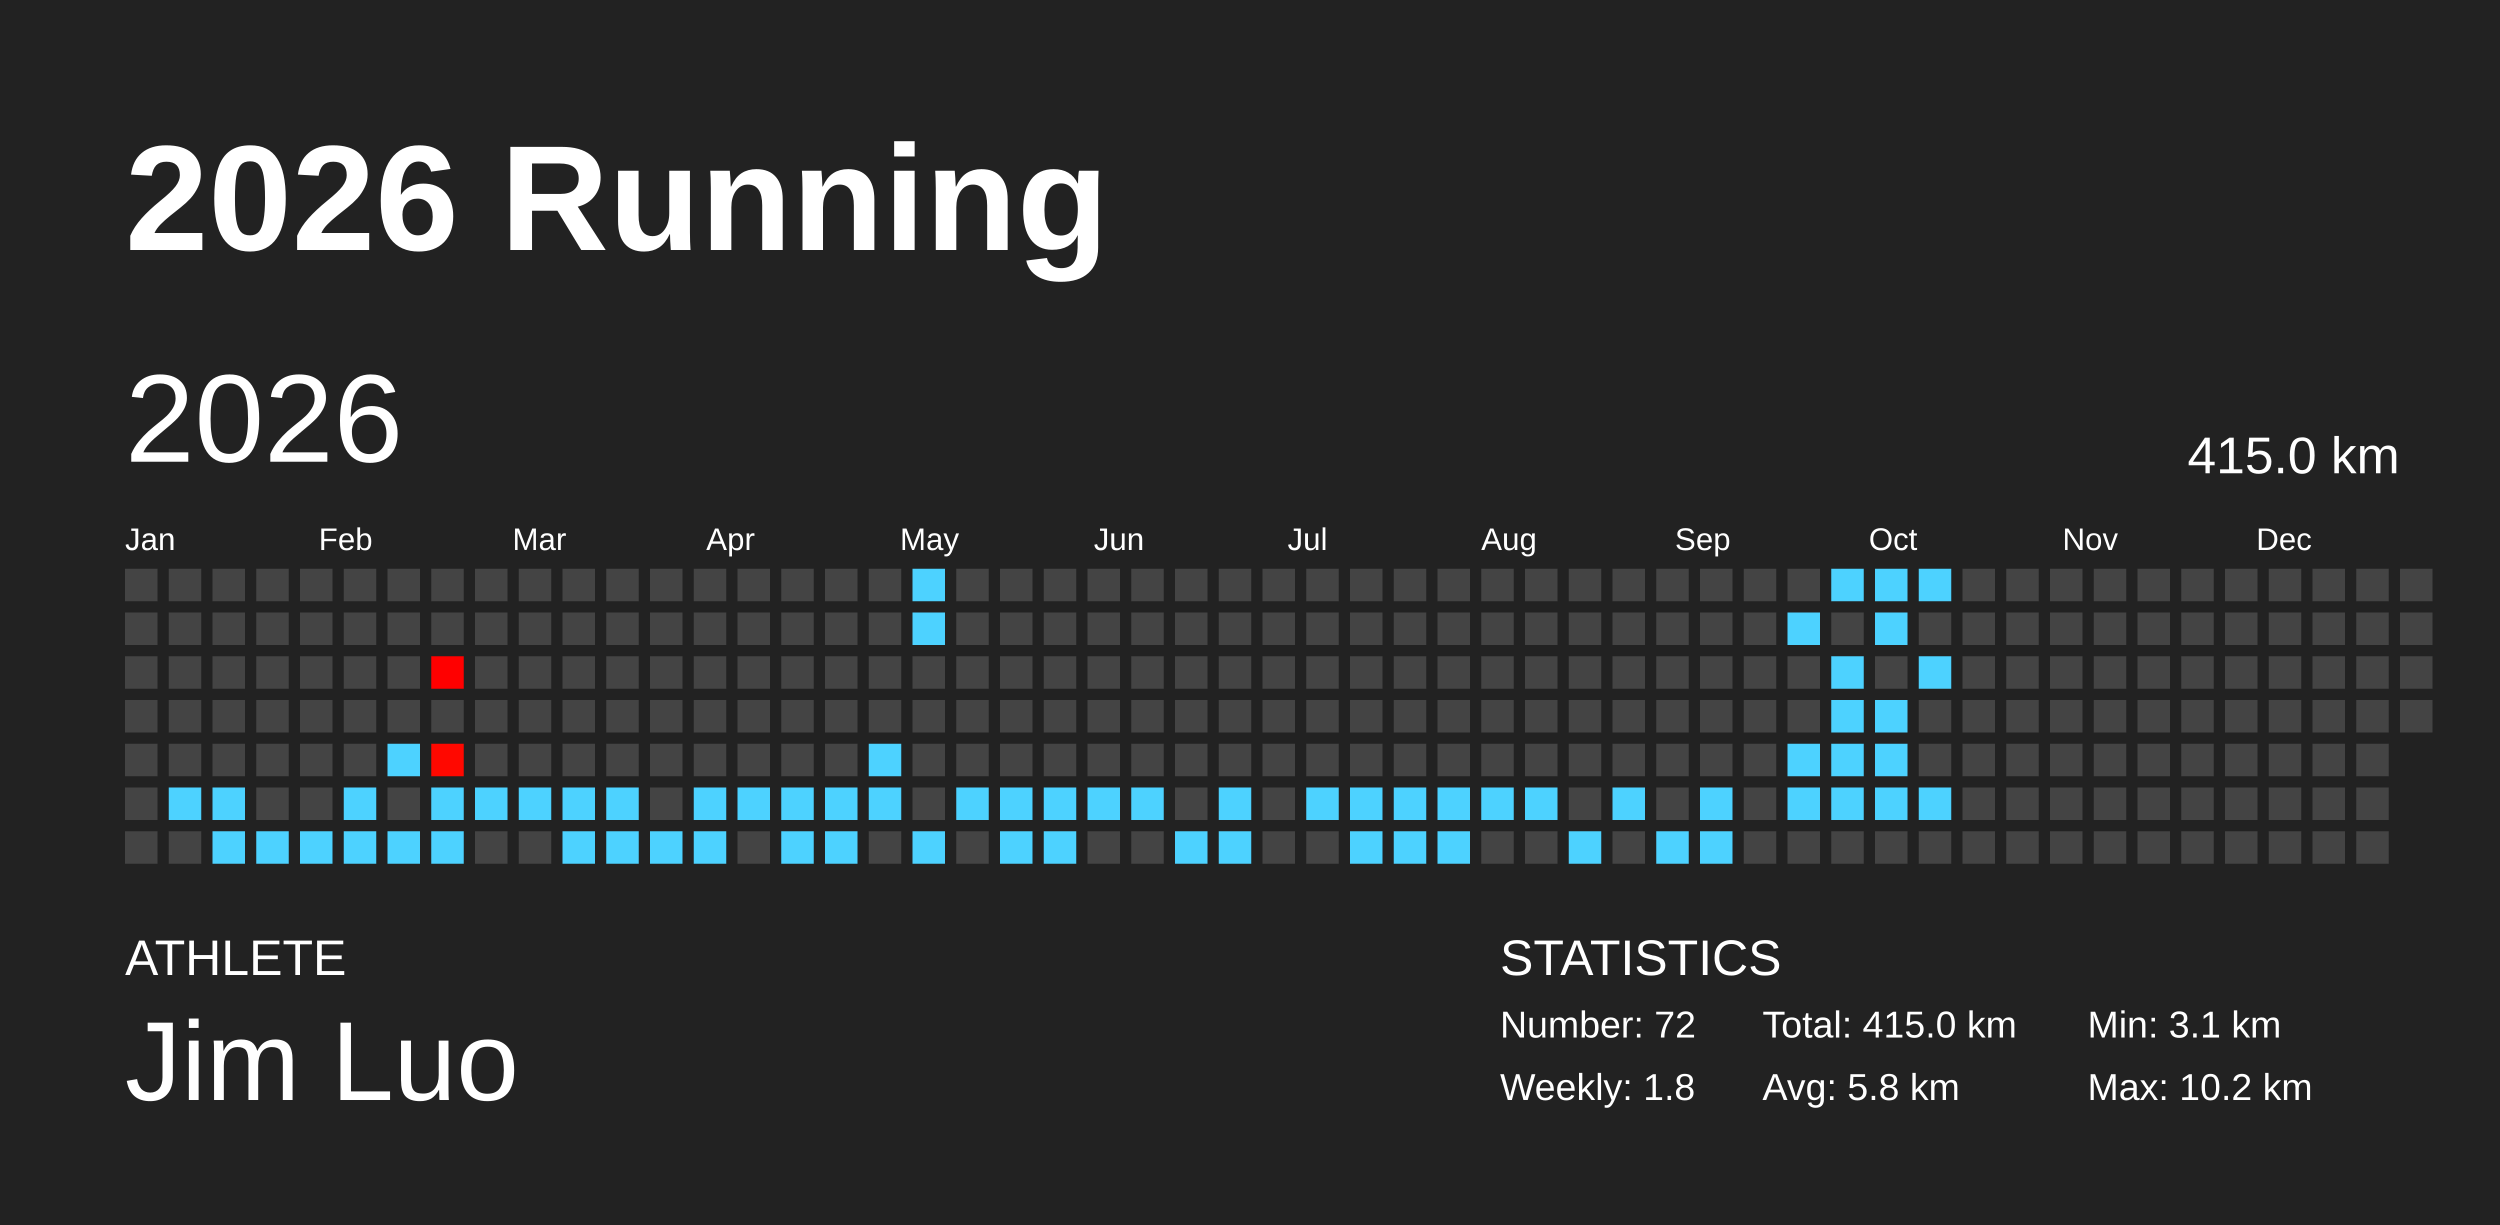
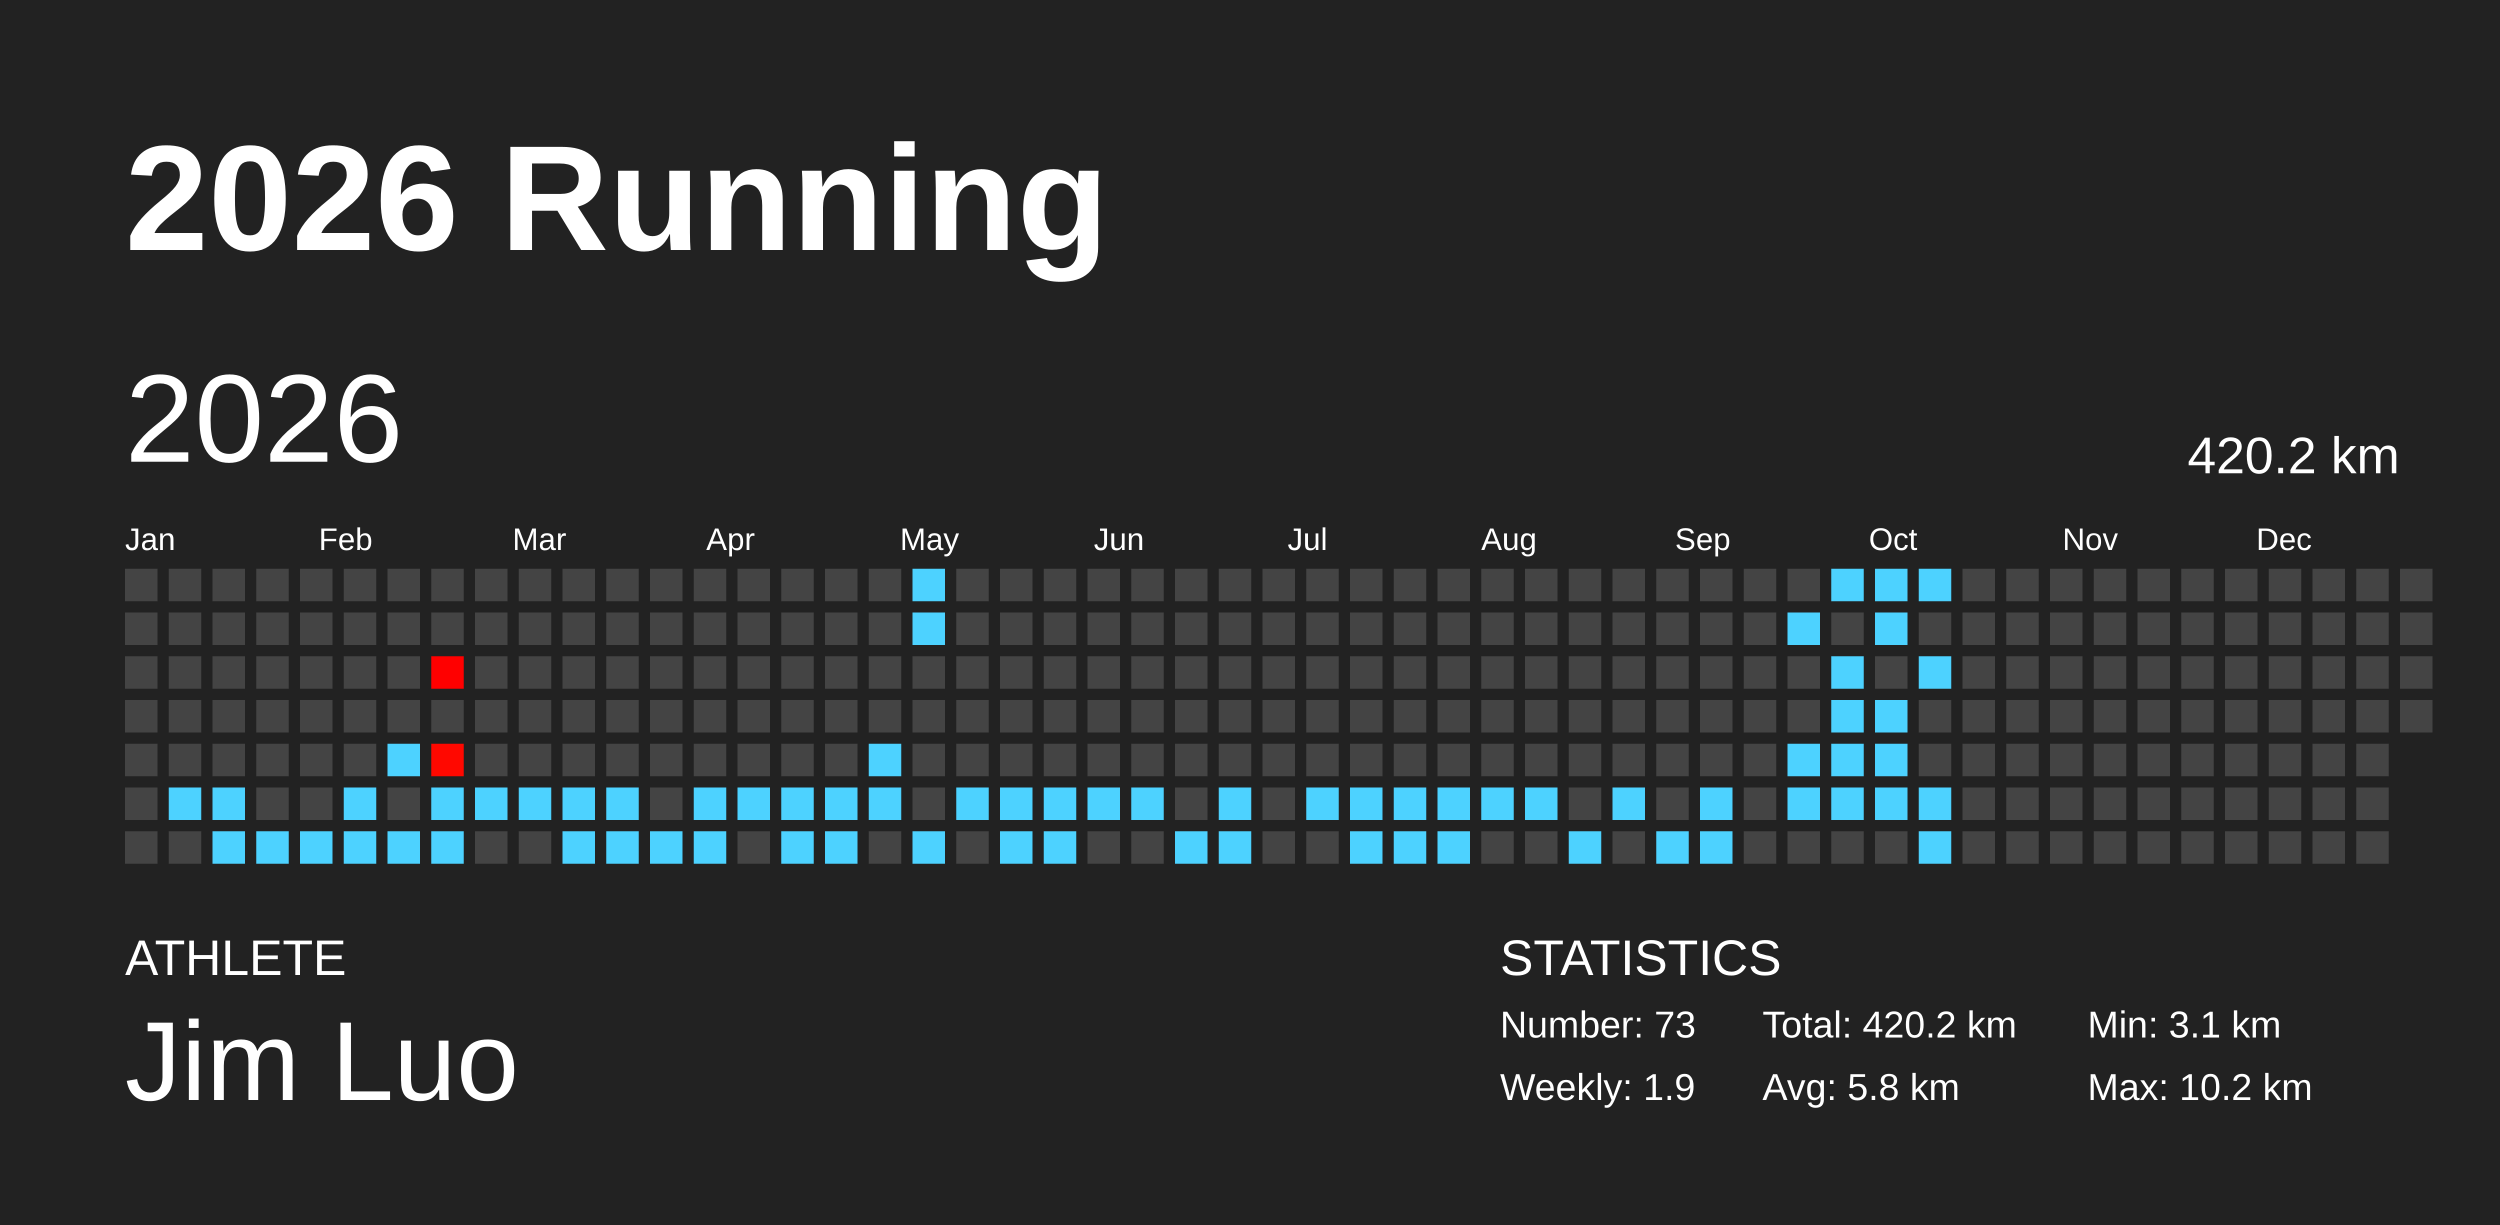
<svg xmlns="http://www.w3.org/2000/svg" baseProfile="full" height="98mm" version="1.1" viewBox="0,0,200,98" width="200mm">
  <defs />
  <rect fill="#222222" height="98" width="200" x="0" y="0" />
  <text fill="#FFFFFF" style="font-size:12px; font-family:Arial; font-weight:bold;" x="10" y="20">2026 Running</text>
  <text fill="#FFFFFF" style="font-size:4px; font-family:Arial" x="10" y="78">ATHLETE</text>
  <text fill="#FFFFFF" style="font-size:9px; font-family:Arial" x="10" y="88">Jim Luo</text>
  <text fill="#FFFFFF" style="font-size:4px; font-family:Arial" x="120" y="78">STATISTICS</text>
-   <text fill="#FFFFFF" style="font-size:3px; font-family:Arial" x="120" y="83">Number: 72</text>
-   <text fill="#FFFFFF" style="font-size:3px; font-family:Arial" x="120" y="88">Weekly: 1.8</text>
-   <text fill="#FFFFFF" style="font-size:3px; font-family:Arial" x="141" y="83">Total: 415.0 km</text>
+   <text fill="#FFFFFF" style="font-size:3px; font-family:Arial" x="120" y="83">Number: 73</text>
+   <text fill="#FFFFFF" style="font-size:3px; font-family:Arial" x="120" y="88">Weekly: 1.9</text>
+   <text fill="#FFFFFF" style="font-size:3px; font-family:Arial" x="141" y="83">Total: 420.2 km</text>
  <text fill="#FFFFFF" style="font-size:3px; font-family:Arial" x="141" y="88">Avg: 5.8 km</text>
  <text fill="#FFFFFF" style="font-size:3px; font-family:Arial" x="167" y="83">Min: 3.1 km</text>
  <text fill="#FFFFFF" style="font-size:3px; font-family:Arial" x="167" y="88">Max: 10.2 km</text>
  <text dominant-baseline="hanging" fill="#FFFFFF" style="font-size:10.0px; font-family:Arial;" x="10" y="30">2026</text>
-   <text dominant-baseline="hanging" fill="#FFFFFF" style="font-size:4.125px; font-family:Arial;" x="175" y="35">415.0 km</text>
+   <text dominant-baseline="hanging" fill="#FFFFFF" style="font-size:4.125px; font-family:Arial;" x="175" y="35">420.2 km</text>
  <text fill="#FFFFFF" style="font-size:2.5px; font-family:Arial" x="10.0" y="44">Jan</text>
  <text fill="#FFFFFF" style="font-size:2.5px; font-family:Arial" x="25.5" y="44">Feb</text>
  <text fill="#FFFFFF" style="font-size:2.5px; font-family:Arial" x="41.0" y="44">Mar</text>
  <text fill="#FFFFFF" style="font-size:2.5px; font-family:Arial" x="56.5" y="44">Apr</text>
  <text fill="#FFFFFF" style="font-size:2.5px; font-family:Arial" x="72.0" y="44">May</text>
  <text fill="#FFFFFF" style="font-size:2.5px; font-family:Arial" x="87.5" y="44">Jun</text>
  <text fill="#FFFFFF" style="font-size:2.5px; font-family:Arial" x="103.0" y="44">Jul</text>
  <text fill="#FFFFFF" style="font-size:2.5px; font-family:Arial" x="118.5" y="44">Aug</text>
  <text fill="#FFFFFF" style="font-size:2.5px; font-family:Arial" x="134.0" y="44">Sep</text>
  <text fill="#FFFFFF" style="font-size:2.5px; font-family:Arial" x="149.5" y="44">Oct</text>
  <text fill="#FFFFFF" style="font-size:2.5px; font-family:Arial" x="165.0" y="44">Nov</text>
  <text fill="#FFFFFF" style="font-size:2.5px; font-family:Arial" x="180.5" y="44">Dec</text>
  <rect fill="#444444" height="2.6" width="2.6" x="10.0" y="45.5" />
  <rect fill="#444444" height="2.6" width="2.6" x="10.0" y="49.0" />
  <rect fill="#444444" height="2.6" width="2.6" x="10.0" y="52.5" />
  <rect fill="#444444" height="2.6" width="2.6" x="10.0" y="56.0" />
  <rect fill="#444444" height="2.6" width="2.6" x="10.0" y="59.5" />
  <rect fill="#444444" height="2.6" width="2.6" x="10.0" y="63.0" />
  <rect fill="#444444" height="2.6" width="2.6" x="10.0" y="66.5" />
  <rect fill="#444444" height="2.6" width="2.6" x="13.5" y="45.5" />
  <rect fill="#444444" height="2.6" width="2.6" x="13.5" y="49.0" />
  <rect fill="#444444" height="2.6" width="2.6" x="13.5" y="52.5" />
  <rect fill="#444444" height="2.6" width="2.6" x="13.5" y="56.0" />
  <rect fill="#444444" height="2.6" width="2.6" x="13.5" y="59.5" />
  <rect fill="#4dd2ff" height="2.6" width="2.6" x="13.5" y="63.0" />
  <rect fill="#444444" height="2.6" width="2.6" x="13.5" y="66.5" />
  <rect fill="#444444" height="2.6" width="2.6" x="17.0" y="45.5" />
  <rect fill="#444444" height="2.6" width="2.6" x="17.0" y="49.0" />
  <rect fill="#444444" height="2.6" width="2.6" x="17.0" y="52.5" />
  <rect fill="#444444" height="2.6" width="2.6" x="17.0" y="56.0" />
  <rect fill="#444444" height="2.6" width="2.6" x="17.0" y="59.5" />
  <rect fill="#4dd2ff" height="2.6" width="2.6" x="17.0" y="63.0" />
  <rect fill="#4dd2ff" height="2.6" width="2.6" x="17.0" y="66.5" />
  <rect fill="#444444" height="2.6" width="2.6" x="20.5" y="45.5" />
  <rect fill="#444444" height="2.6" width="2.6" x="20.5" y="49.0" />
  <rect fill="#444444" height="2.6" width="2.6" x="20.5" y="52.5" />
  <rect fill="#444444" height="2.6" width="2.6" x="20.5" y="56.0" />
  <rect fill="#444444" height="2.6" width="2.6" x="20.5" y="59.5" />
  <rect fill="#444444" height="2.6" width="2.6" x="20.5" y="63.0" />
  <rect fill="#4dd2ff" height="2.6" width="2.6" x="20.5" y="66.5" />
  <rect fill="#444444" height="2.6" width="2.6" x="24.0" y="45.5" />
  <rect fill="#444444" height="2.6" width="2.6" x="24.0" y="49.0" />
  <rect fill="#444444" height="2.6" width="2.6" x="24.0" y="52.5" />
  <rect fill="#444444" height="2.6" width="2.6" x="24.0" y="56.0" />
  <rect fill="#444444" height="2.6" width="2.6" x="24.0" y="59.5" />
  <rect fill="#444444" height="2.6" width="2.6" x="24.0" y="63.0" />
  <rect fill="#4dd2ff" height="2.6" width="2.6" x="24.0" y="66.5" />
  <rect fill="#444444" height="2.6" width="2.6" x="27.5" y="45.5" />
  <rect fill="#444444" height="2.6" width="2.6" x="27.5" y="49.0" />
  <rect fill="#444444" height="2.6" width="2.6" x="27.5" y="52.5" />
  <rect fill="#444444" height="2.6" width="2.6" x="27.5" y="56.0" />
  <rect fill="#444444" height="2.6" width="2.6" x="27.5" y="59.5" />
  <rect fill="#4dd2ff" height="2.6" width="2.6" x="27.5" y="63.0" />
  <rect fill="#4dd2ff" height="2.6" width="2.6" x="27.5" y="66.5" />
  <rect fill="#444444" height="2.6" width="2.6" x="31.0" y="45.5" />
  <rect fill="#444444" height="2.6" width="2.6" x="31.0" y="49.0" />
  <rect fill="#444444" height="2.6" width="2.6" x="31.0" y="52.5" />
  <rect fill="#444444" height="2.6" width="2.6" x="31.0" y="56.0" />
  <rect fill="#4dd2ff" height="2.6" width="2.6" x="31.0" y="59.5" />
  <rect fill="#444444" height="2.6" width="2.6" x="31.0" y="63.0" />
  <rect fill="#4dd2ff" height="2.6" width="2.6" x="31.0" y="66.5" />
  <rect fill="#444444" height="2.6" width="2.6" x="34.5" y="45.5" />
  <rect fill="#444444" height="2.6" width="2.6" x="34.5" y="49.0" />
  <rect fill="#ff0000" height="2.6" width="2.6" x="34.5" y="52.5" />
  <rect fill="#444444" height="2.6" width="2.6" x="34.5" y="56.0" />
  <rect fill="#ff0800" height="2.6" width="2.6" x="34.5" y="59.5" />
  <rect fill="#4dd2ff" height="2.6" width="2.6" x="34.5" y="63.0" />
  <rect fill="#4dd2ff" height="2.6" width="2.6" x="34.5" y="66.5" />
  <rect fill="#444444" height="2.6" width="2.6" x="38.0" y="45.5" />
  <rect fill="#444444" height="2.6" width="2.6" x="38.0" y="49.0" />
  <rect fill="#444444" height="2.6" width="2.6" x="38.0" y="52.5" />
  <rect fill="#444444" height="2.6" width="2.6" x="38.0" y="56.0" />
  <rect fill="#444444" height="2.6" width="2.6" x="38.0" y="59.5" />
  <rect fill="#4dd2ff" height="2.6" width="2.6" x="38.0" y="63.0" />
  <rect fill="#444444" height="2.6" width="2.6" x="38.0" y="66.5" />
  <rect fill="#444444" height="2.6" width="2.6" x="41.5" y="45.5" />
  <rect fill="#444444" height="2.6" width="2.6" x="41.5" y="49.0" />
  <rect fill="#444444" height="2.6" width="2.6" x="41.5" y="52.5" />
  <rect fill="#444444" height="2.6" width="2.6" x="41.5" y="56.0" />
  <rect fill="#444444" height="2.6" width="2.6" x="41.5" y="59.5" />
  <rect fill="#4dd2ff" height="2.6" width="2.6" x="41.5" y="63.0" />
  <rect fill="#444444" height="2.6" width="2.6" x="41.5" y="66.5" />
  <rect fill="#444444" height="2.6" width="2.6" x="45.0" y="45.5" />
  <rect fill="#444444" height="2.6" width="2.6" x="45.0" y="49.0" />
  <rect fill="#444444" height="2.6" width="2.6" x="45.0" y="52.5" />
  <rect fill="#444444" height="2.6" width="2.6" x="45.0" y="56.0" />
  <rect fill="#444444" height="2.6" width="2.6" x="45.0" y="59.5" />
  <rect fill="#4dd2ff" height="2.6" width="2.6" x="45.0" y="63.0" />
  <rect fill="#4dd2ff" height="2.6" width="2.6" x="45.0" y="66.5" />
  <rect fill="#444444" height="2.6" width="2.6" x="48.5" y="45.5" />
  <rect fill="#444444" height="2.6" width="2.6" x="48.5" y="49.0" />
  <rect fill="#444444" height="2.6" width="2.6" x="48.5" y="52.5" />
  <rect fill="#444444" height="2.6" width="2.6" x="48.5" y="56.0" />
  <rect fill="#444444" height="2.6" width="2.6" x="48.5" y="59.5" />
  <rect fill="#4dd2ff" height="2.6" width="2.6" x="48.5" y="63.0" />
  <rect fill="#4dd2ff" height="2.6" width="2.6" x="48.5" y="66.5" />
  <rect fill="#444444" height="2.6" width="2.6" x="52.0" y="45.5" />
  <rect fill="#444444" height="2.6" width="2.6" x="52.0" y="49.0" />
  <rect fill="#444444" height="2.6" width="2.6" x="52.0" y="52.5" />
  <rect fill="#444444" height="2.6" width="2.6" x="52.0" y="56.0" />
  <rect fill="#444444" height="2.6" width="2.6" x="52.0" y="59.5" />
  <rect fill="#444444" height="2.6" width="2.6" x="52.0" y="63.0" />
  <rect fill="#4dd2ff" height="2.6" width="2.6" x="52.0" y="66.5" />
  <rect fill="#444444" height="2.6" width="2.6" x="55.5" y="45.5" />
  <rect fill="#444444" height="2.6" width="2.6" x="55.5" y="49.0" />
  <rect fill="#444444" height="2.6" width="2.6" x="55.5" y="52.5" />
  <rect fill="#444444" height="2.6" width="2.6" x="55.5" y="56.0" />
  <rect fill="#444444" height="2.6" width="2.6" x="55.5" y="59.5" />
  <rect fill="#4dd2ff" height="2.6" width="2.6" x="55.5" y="63.0" />
  <rect fill="#4dd2ff" height="2.6" width="2.6" x="55.5" y="66.5" />
  <rect fill="#444444" height="2.6" width="2.6" x="59.0" y="45.5" />
  <rect fill="#444444" height="2.6" width="2.6" x="59.0" y="49.0" />
  <rect fill="#444444" height="2.6" width="2.6" x="59.0" y="52.5" />
  <rect fill="#444444" height="2.6" width="2.6" x="59.0" y="56.0" />
  <rect fill="#444444" height="2.6" width="2.6" x="59.0" y="59.5" />
  <rect fill="#4dd2ff" height="2.6" width="2.6" x="59.0" y="63.0" />
  <rect fill="#444444" height="2.6" width="2.6" x="59.0" y="66.5" />
  <rect fill="#444444" height="2.6" width="2.6" x="62.5" y="45.5" />
  <rect fill="#444444" height="2.6" width="2.6" x="62.5" y="49.0" />
  <rect fill="#444444" height="2.6" width="2.6" x="62.5" y="52.5" />
  <rect fill="#444444" height="2.6" width="2.6" x="62.5" y="56.0" />
  <rect fill="#444444" height="2.6" width="2.6" x="62.5" y="59.5" />
  <rect fill="#4dd2ff" height="2.6" width="2.6" x="62.5" y="63.0" />
  <rect fill="#4dd2ff" height="2.6" width="2.6" x="62.5" y="66.5" />
  <rect fill="#444444" height="2.6" width="2.6" x="66.0" y="45.5" />
  <rect fill="#444444" height="2.6" width="2.6" x="66.0" y="49.0" />
  <rect fill="#444444" height="2.6" width="2.6" x="66.0" y="52.5" />
  <rect fill="#444444" height="2.6" width="2.6" x="66.0" y="56.0" />
  <rect fill="#444444" height="2.6" width="2.6" x="66.0" y="59.5" />
  <rect fill="#4dd2ff" height="2.6" width="2.6" x="66.0" y="63.0" />
  <rect fill="#4dd2ff" height="2.6" width="2.6" x="66.0" y="66.5" />
  <rect fill="#444444" height="2.6" width="2.6" x="69.5" y="45.5" />
  <rect fill="#444444" height="2.6" width="2.6" x="69.5" y="49.0" />
  <rect fill="#444444" height="2.6" width="2.6" x="69.5" y="52.5" />
  <rect fill="#444444" height="2.6" width="2.6" x="69.5" y="56.0" />
  <rect fill="#4dd2ff" height="2.6" width="2.6" x="69.5" y="59.5" />
  <rect fill="#4dd2ff" height="2.6" width="2.6" x="69.5" y="63.0" />
  <rect fill="#444444" height="2.6" width="2.6" x="69.5" y="66.5" />
  <rect fill="#4dd2ff" height="2.6" width="2.6" x="73.0" y="45.5" />
  <rect fill="#4dd2ff" height="2.6" width="2.6" x="73.0" y="49.0" />
  <rect fill="#444444" height="2.6" width="2.6" x="73.0" y="52.5" />
  <rect fill="#444444" height="2.6" width="2.6" x="73.0" y="56.0" />
  <rect fill="#444444" height="2.6" width="2.6" x="73.0" y="59.5" />
  <rect fill="#444444" height="2.6" width="2.6" x="73.0" y="63.0" />
  <rect fill="#4dd2ff" height="2.6" width="2.6" x="73.0" y="66.5" />
  <rect fill="#444444" height="2.6" width="2.6" x="76.5" y="45.5" />
  <rect fill="#444444" height="2.6" width="2.6" x="76.5" y="49.0" />
  <rect fill="#444444" height="2.6" width="2.6" x="76.5" y="52.5" />
  <rect fill="#444444" height="2.6" width="2.6" x="76.5" y="56.0" />
  <rect fill="#444444" height="2.6" width="2.6" x="76.5" y="59.5" />
  <rect fill="#4dd2ff" height="2.6" width="2.6" x="76.5" y="63.0" />
  <rect fill="#444444" height="2.6" width="2.6" x="76.5" y="66.5" />
  <rect fill="#444444" height="2.6" width="2.6" x="80.0" y="45.5" />
  <rect fill="#444444" height="2.6" width="2.6" x="80.0" y="49.0" />
  <rect fill="#444444" height="2.6" width="2.6" x="80.0" y="52.5" />
  <rect fill="#444444" height="2.6" width="2.6" x="80.0" y="56.0" />
  <rect fill="#444444" height="2.6" width="2.6" x="80.0" y="59.5" />
  <rect fill="#4dd2ff" height="2.6" width="2.6" x="80.0" y="63.0" />
  <rect fill="#4dd2ff" height="2.6" width="2.6" x="80.0" y="66.5" />
  <rect fill="#444444" height="2.6" width="2.6" x="83.5" y="45.5" />
  <rect fill="#444444" height="2.6" width="2.6" x="83.5" y="49.0" />
  <rect fill="#444444" height="2.6" width="2.6" x="83.5" y="52.5" />
  <rect fill="#444444" height="2.6" width="2.6" x="83.5" y="56.0" />
  <rect fill="#444444" height="2.6" width="2.6" x="83.5" y="59.5" />
  <rect fill="#4dd2ff" height="2.6" width="2.6" x="83.5" y="63.0" />
  <rect fill="#4dd2ff" height="2.6" width="2.6" x="83.5" y="66.5" />
  <rect fill="#444444" height="2.6" width="2.6" x="87.0" y="45.5" />
  <rect fill="#444444" height="2.6" width="2.6" x="87.0" y="49.0" />
  <rect fill="#444444" height="2.6" width="2.6" x="87.0" y="52.5" />
  <rect fill="#444444" height="2.6" width="2.6" x="87.0" y="56.0" />
  <rect fill="#444444" height="2.6" width="2.6" x="87.0" y="59.5" />
  <rect fill="#4dd2ff" height="2.6" width="2.6" x="87.0" y="63.0" />
  <rect fill="#444444" height="2.6" width="2.6" x="87.0" y="66.5" />
  <rect fill="#444444" height="2.6" width="2.6" x="90.5" y="45.5" />
  <rect fill="#444444" height="2.6" width="2.6" x="90.5" y="49.0" />
  <rect fill="#444444" height="2.6" width="2.6" x="90.5" y="52.5" />
  <rect fill="#444444" height="2.6" width="2.6" x="90.5" y="56.0" />
  <rect fill="#444444" height="2.6" width="2.6" x="90.5" y="59.5" />
  <rect fill="#4dd2ff" height="2.6" width="2.6" x="90.5" y="63.0" />
  <rect fill="#444444" height="2.6" width="2.6" x="90.5" y="66.5" />
  <rect fill="#444444" height="2.6" width="2.6" x="94.0" y="45.5" />
  <rect fill="#444444" height="2.6" width="2.6" x="94.0" y="49.0" />
  <rect fill="#444444" height="2.6" width="2.6" x="94.0" y="52.5" />
  <rect fill="#444444" height="2.6" width="2.6" x="94.0" y="56.0" />
  <rect fill="#444444" height="2.6" width="2.6" x="94.0" y="59.5" />
  <rect fill="#444444" height="2.6" width="2.6" x="94.0" y="63.0" />
  <rect fill="#4dd2ff" height="2.6" width="2.6" x="94.0" y="66.5" />
  <rect fill="#444444" height="2.6" width="2.6" x="97.5" y="45.5" />
  <rect fill="#444444" height="2.6" width="2.6" x="97.5" y="49.0" />
  <rect fill="#444444" height="2.6" width="2.6" x="97.5" y="52.5" />
  <rect fill="#444444" height="2.6" width="2.6" x="97.5" y="56.0" />
  <rect fill="#444444" height="2.6" width="2.6" x="97.5" y="59.5" />
  <rect fill="#4dd2ff" height="2.6" width="2.6" x="97.5" y="63.0" />
  <rect fill="#4dd2ff" height="2.6" width="2.6" x="97.5" y="66.5" />
  <rect fill="#444444" height="2.6" width="2.6" x="101.0" y="45.5" />
  <rect fill="#444444" height="2.6" width="2.6" x="101.0" y="49.0" />
  <rect fill="#444444" height="2.6" width="2.6" x="101.0" y="52.5" />
  <rect fill="#444444" height="2.6" width="2.6" x="101.0" y="56.0" />
  <rect fill="#444444" height="2.6" width="2.6" x="101.0" y="59.5" />
  <rect fill="#444444" height="2.6" width="2.6" x="101.0" y="63.0" />
  <rect fill="#444444" height="2.6" width="2.6" x="101.0" y="66.5" />
  <rect fill="#444444" height="2.6" width="2.6" x="104.5" y="45.5" />
  <rect fill="#444444" height="2.6" width="2.6" x="104.5" y="49.0" />
  <rect fill="#444444" height="2.6" width="2.6" x="104.5" y="52.5" />
  <rect fill="#444444" height="2.6" width="2.6" x="104.5" y="56.0" />
  <rect fill="#444444" height="2.6" width="2.6" x="104.5" y="59.5" />
  <rect fill="#4dd2ff" height="2.6" width="2.6" x="104.5" y="63.0" />
  <rect fill="#444444" height="2.6" width="2.6" x="104.5" y="66.5" />
  <rect fill="#444444" height="2.6" width="2.6" x="108.0" y="45.5" />
  <rect fill="#444444" height="2.6" width="2.6" x="108.0" y="49.0" />
  <rect fill="#444444" height="2.6" width="2.6" x="108.0" y="52.5" />
  <rect fill="#444444" height="2.6" width="2.6" x="108.0" y="56.0" />
  <rect fill="#444444" height="2.6" width="2.6" x="108.0" y="59.5" />
  <rect fill="#4dd2ff" height="2.6" width="2.6" x="108.0" y="63.0" />
  <rect fill="#4dd2ff" height="2.6" width="2.6" x="108.0" y="66.5" />
  <rect fill="#444444" height="2.6" width="2.6" x="111.5" y="45.5" />
  <rect fill="#444444" height="2.6" width="2.6" x="111.5" y="49.0" />
  <rect fill="#444444" height="2.6" width="2.6" x="111.5" y="52.5" />
  <rect fill="#444444" height="2.6" width="2.6" x="111.5" y="56.0" />
  <rect fill="#444444" height="2.6" width="2.6" x="111.5" y="59.5" />
  <rect fill="#4dd2ff" height="2.6" width="2.6" x="111.5" y="63.0" />
  <rect fill="#4dd2ff" height="2.6" width="2.6" x="111.5" y="66.5" />
  <rect fill="#444444" height="2.6" width="2.6" x="115.0" y="45.5" />
  <rect fill="#444444" height="2.6" width="2.6" x="115.0" y="49.0" />
  <rect fill="#444444" height="2.6" width="2.6" x="115.0" y="52.5" />
  <rect fill="#444444" height="2.6" width="2.6" x="115.0" y="56.0" />
  <rect fill="#444444" height="2.6" width="2.6" x="115.0" y="59.5" />
  <rect fill="#4dd2ff" height="2.6" width="2.6" x="115.0" y="63.0" />
  <rect fill="#4dd2ff" height="2.6" width="2.6" x="115.0" y="66.5" />
  <rect fill="#444444" height="2.6" width="2.6" x="118.5" y="45.5" />
  <rect fill="#444444" height="2.6" width="2.6" x="118.5" y="49.0" />
  <rect fill="#444444" height="2.6" width="2.6" x="118.5" y="52.5" />
  <rect fill="#444444" height="2.6" width="2.6" x="118.5" y="56.0" />
  <rect fill="#444444" height="2.6" width="2.6" x="118.5" y="59.5" />
  <rect fill="#4dd2ff" height="2.6" width="2.6" x="118.5" y="63.0" />
  <rect fill="#444444" height="2.6" width="2.6" x="118.5" y="66.5" />
  <rect fill="#444444" height="2.6" width="2.6" x="122.0" y="45.5" />
  <rect fill="#444444" height="2.6" width="2.6" x="122.0" y="49.0" />
  <rect fill="#444444" height="2.6" width="2.6" x="122.0" y="52.5" />
  <rect fill="#444444" height="2.6" width="2.6" x="122.0" y="56.0" />
  <rect fill="#444444" height="2.6" width="2.6" x="122.0" y="59.5" />
  <rect fill="#4dd2ff" height="2.6" width="2.6" x="122.0" y="63.0" />
  <rect fill="#444444" height="2.6" width="2.6" x="122.0" y="66.5" />
  <rect fill="#444444" height="2.6" width="2.6" x="125.5" y="45.5" />
  <rect fill="#444444" height="2.6" width="2.6" x="125.5" y="49.0" />
  <rect fill="#444444" height="2.6" width="2.6" x="125.5" y="52.5" />
  <rect fill="#444444" height="2.6" width="2.6" x="125.5" y="56.0" />
  <rect fill="#444444" height="2.6" width="2.6" x="125.5" y="59.5" />
  <rect fill="#444444" height="2.6" width="2.6" x="125.5" y="63.0" />
  <rect fill="#4dd2ff" height="2.6" width="2.6" x="125.5" y="66.5" />
  <rect fill="#444444" height="2.6" width="2.6" x="129.0" y="45.5" />
  <rect fill="#444444" height="2.6" width="2.6" x="129.0" y="49.0" />
  <rect fill="#444444" height="2.6" width="2.6" x="129.0" y="52.5" />
  <rect fill="#444444" height="2.6" width="2.6" x="129.0" y="56.0" />
  <rect fill="#444444" height="2.6" width="2.6" x="129.0" y="59.5" />
  <rect fill="#4dd2ff" height="2.6" width="2.6" x="129.0" y="63.0" />
  <rect fill="#444444" height="2.6" width="2.6" x="129.0" y="66.5" />
  <rect fill="#444444" height="2.6" width="2.6" x="132.5" y="45.5" />
  <rect fill="#444444" height="2.6" width="2.6" x="132.5" y="49.0" />
  <rect fill="#444444" height="2.6" width="2.6" x="132.5" y="52.5" />
  <rect fill="#444444" height="2.6" width="2.6" x="132.5" y="56.0" />
  <rect fill="#444444" height="2.6" width="2.6" x="132.5" y="59.5" />
  <rect fill="#444444" height="2.6" width="2.6" x="132.5" y="63.0" />
  <rect fill="#4dd2ff" height="2.6" width="2.6" x="132.5" y="66.5" />
  <rect fill="#444444" height="2.6" width="2.6" x="136.0" y="45.5" />
  <rect fill="#444444" height="2.6" width="2.6" x="136.0" y="49.0" />
  <rect fill="#444444" height="2.6" width="2.6" x="136.0" y="52.5" />
  <rect fill="#444444" height="2.6" width="2.6" x="136.0" y="56.0" />
  <rect fill="#444444" height="2.6" width="2.6" x="136.0" y="59.5" />
  <rect fill="#4dd2ff" height="2.6" width="2.6" x="136.0" y="63.0" />
  <rect fill="#4dd2ff" height="2.6" width="2.6" x="136.0" y="66.5" />
  <rect fill="#444444" height="2.6" width="2.6" x="139.5" y="45.5" />
  <rect fill="#444444" height="2.6" width="2.6" x="139.5" y="49.0" />
  <rect fill="#444444" height="2.6" width="2.6" x="139.5" y="52.5" />
  <rect fill="#444444" height="2.6" width="2.6" x="139.5" y="56.0" />
  <rect fill="#444444" height="2.6" width="2.6" x="139.5" y="59.5" />
  <rect fill="#444444" height="2.6" width="2.6" x="139.5" y="63.0" />
  <rect fill="#444444" height="2.6" width="2.6" x="139.5" y="66.5" />
  <rect fill="#444444" height="2.6" width="2.6" x="143.0" y="45.5" />
  <rect fill="#4dd2ff" height="2.6" width="2.6" x="143.0" y="49.0" />
  <rect fill="#444444" height="2.6" width="2.6" x="143.0" y="52.5" />
  <rect fill="#444444" height="2.6" width="2.6" x="143.0" y="56.0" />
  <rect fill="#4dd2ff" height="2.6" width="2.6" x="143.0" y="59.5" />
  <rect fill="#4dd2ff" height="2.6" width="2.6" x="143.0" y="63.0" />
  <rect fill="#444444" height="2.6" width="2.6" x="143.0" y="66.5" />
  <rect fill="#4dd2ff" height="2.6" width="2.6" x="146.5" y="45.5" />
  <rect fill="#444444" height="2.6" width="2.6" x="146.5" y="49.0" />
  <rect fill="#4dd2ff" height="2.6" width="2.6" x="146.5" y="52.5" />
  <rect fill="#4dd2ff" height="2.6" width="2.6" x="146.5" y="56.0" />
  <rect fill="#4dd2ff" height="2.6" width="2.6" x="146.5" y="59.5" />
  <rect fill="#4dd2ff" height="2.6" width="2.6" x="146.5" y="63.0" />
  <rect fill="#444444" height="2.6" width="2.6" x="146.5" y="66.5" />
  <rect fill="#4dd2ff" height="2.6" width="2.6" x="150.0" y="45.5" />
  <rect fill="#4dd2ff" height="2.6" width="2.6" x="150.0" y="49.0" />
  <rect fill="#444444" height="2.6" width="2.6" x="150.0" y="52.5" />
  <rect fill="#4dd2ff" height="2.6" width="2.6" x="150.0" y="56.0" />
  <rect fill="#4dd2ff" height="2.6" width="2.6" x="150.0" y="59.5" />
  <rect fill="#4dd2ff" height="2.6" width="2.6" x="150.0" y="63.0" />
  <rect fill="#444444" height="2.6" width="2.6" x="150.0" y="66.5" />
  <rect fill="#4dd2ff" height="2.6" width="2.6" x="153.5" y="45.5" />
  <rect fill="#444444" height="2.6" width="2.6" x="153.5" y="49.0" />
  <rect fill="#4dd2ff" height="2.6" width="2.6" x="153.5" y="52.5" />
  <rect fill="#444444" height="2.6" width="2.6" x="153.5" y="56.0" />
  <rect fill="#444444" height="2.6" width="2.6" x="153.5" y="59.5" />
  <rect fill="#4dd2ff" height="2.6" width="2.6" x="153.5" y="63.0" />
-   <rect fill="#444444" height="2.6" width="2.6" x="153.5" y="66.5" />
+   <rect fill="#4dd2ff" height="2.6" width="2.6" x="153.5" y="66.5" />
  <rect fill="#444444" height="2.6" width="2.6" x="157.0" y="45.5" />
  <rect fill="#444444" height="2.6" width="2.6" x="157.0" y="49.0" />
  <rect fill="#444444" height="2.6" width="2.6" x="157.0" y="52.5" />
  <rect fill="#444444" height="2.6" width="2.6" x="157.0" y="56.0" />
  <rect fill="#444444" height="2.6" width="2.6" x="157.0" y="59.5" />
  <rect fill="#444444" height="2.6" width="2.6" x="157.0" y="63.0" />
  <rect fill="#444444" height="2.6" width="2.6" x="157.0" y="66.5" />
  <rect fill="#444444" height="2.6" width="2.6" x="160.5" y="45.5" />
  <rect fill="#444444" height="2.6" width="2.6" x="160.5" y="49.0" />
  <rect fill="#444444" height="2.6" width="2.6" x="160.5" y="52.5" />
  <rect fill="#444444" height="2.6" width="2.6" x="160.5" y="56.0" />
  <rect fill="#444444" height="2.6" width="2.6" x="160.5" y="59.5" />
  <rect fill="#444444" height="2.6" width="2.6" x="160.5" y="63.0" />
  <rect fill="#444444" height="2.6" width="2.6" x="160.5" y="66.5" />
  <rect fill="#444444" height="2.6" width="2.6" x="164.0" y="45.5" />
  <rect fill="#444444" height="2.6" width="2.6" x="164.0" y="49.0" />
  <rect fill="#444444" height="2.6" width="2.6" x="164.0" y="52.5" />
  <rect fill="#444444" height="2.6" width="2.6" x="164.0" y="56.0" />
  <rect fill="#444444" height="2.6" width="2.6" x="164.0" y="59.5" />
  <rect fill="#444444" height="2.6" width="2.6" x="164.0" y="63.0" />
  <rect fill="#444444" height="2.6" width="2.6" x="164.0" y="66.5" />
  <rect fill="#444444" height="2.6" width="2.6" x="167.5" y="45.5" />
  <rect fill="#444444" height="2.6" width="2.6" x="167.5" y="49.0" />
  <rect fill="#444444" height="2.6" width="2.6" x="167.5" y="52.5" />
  <rect fill="#444444" height="2.6" width="2.6" x="167.5" y="56.0" />
  <rect fill="#444444" height="2.6" width="2.6" x="167.5" y="59.5" />
  <rect fill="#444444" height="2.6" width="2.6" x="167.5" y="63.0" />
  <rect fill="#444444" height="2.6" width="2.6" x="167.5" y="66.5" />
  <rect fill="#444444" height="2.6" width="2.6" x="171.0" y="45.5" />
  <rect fill="#444444" height="2.6" width="2.6" x="171.0" y="49.0" />
  <rect fill="#444444" height="2.6" width="2.6" x="171.0" y="52.5" />
  <rect fill="#444444" height="2.6" width="2.6" x="171.0" y="56.0" />
  <rect fill="#444444" height="2.6" width="2.6" x="171.0" y="59.5" />
  <rect fill="#444444" height="2.6" width="2.6" x="171.0" y="63.0" />
  <rect fill="#444444" height="2.6" width="2.6" x="171.0" y="66.5" />
  <rect fill="#444444" height="2.6" width="2.6" x="174.5" y="45.5" />
  <rect fill="#444444" height="2.6" width="2.6" x="174.5" y="49.0" />
  <rect fill="#444444" height="2.6" width="2.6" x="174.5" y="52.5" />
  <rect fill="#444444" height="2.6" width="2.6" x="174.5" y="56.0" />
  <rect fill="#444444" height="2.6" width="2.6" x="174.5" y="59.5" />
  <rect fill="#444444" height="2.6" width="2.6" x="174.5" y="63.0" />
  <rect fill="#444444" height="2.6" width="2.6" x="174.5" y="66.5" />
  <rect fill="#444444" height="2.6" width="2.6" x="178.0" y="45.5" />
  <rect fill="#444444" height="2.6" width="2.6" x="178.0" y="49.0" />
  <rect fill="#444444" height="2.6" width="2.6" x="178.0" y="52.5" />
  <rect fill="#444444" height="2.6" width="2.6" x="178.0" y="56.0" />
  <rect fill="#444444" height="2.6" width="2.6" x="178.0" y="59.5" />
  <rect fill="#444444" height="2.6" width="2.6" x="178.0" y="63.0" />
  <rect fill="#444444" height="2.6" width="2.6" x="178.0" y="66.5" />
  <rect fill="#444444" height="2.6" width="2.6" x="181.5" y="45.5" />
  <rect fill="#444444" height="2.6" width="2.6" x="181.5" y="49.0" />
  <rect fill="#444444" height="2.6" width="2.6" x="181.5" y="52.5" />
  <rect fill="#444444" height="2.6" width="2.6" x="181.5" y="56.0" />
  <rect fill="#444444" height="2.6" width="2.6" x="181.5" y="59.5" />
  <rect fill="#444444" height="2.6" width="2.6" x="181.5" y="63.0" />
  <rect fill="#444444" height="2.6" width="2.6" x="181.5" y="66.5" />
  <rect fill="#444444" height="2.6" width="2.6" x="185.0" y="45.5" />
  <rect fill="#444444" height="2.6" width="2.6" x="185.0" y="49.0" />
  <rect fill="#444444" height="2.6" width="2.6" x="185.0" y="52.5" />
  <rect fill="#444444" height="2.6" width="2.6" x="185.0" y="56.0" />
  <rect fill="#444444" height="2.6" width="2.6" x="185.0" y="59.5" />
  <rect fill="#444444" height="2.6" width="2.6" x="185.0" y="63.0" />
  <rect fill="#444444" height="2.6" width="2.6" x="185.0" y="66.5" />
  <rect fill="#444444" height="2.6" width="2.6" x="188.5" y="45.5" />
  <rect fill="#444444" height="2.6" width="2.6" x="188.5" y="49.0" />
  <rect fill="#444444" height="2.6" width="2.6" x="188.5" y="52.5" />
  <rect fill="#444444" height="2.6" width="2.6" x="188.5" y="56.0" />
  <rect fill="#444444" height="2.6" width="2.6" x="188.5" y="59.5" />
  <rect fill="#444444" height="2.6" width="2.6" x="188.5" y="63.0" />
  <rect fill="#444444" height="2.6" width="2.6" x="188.5" y="66.5" />
  <rect fill="#444444" height="2.6" width="2.6" x="192.0" y="45.5" />
  <rect fill="#444444" height="2.6" width="2.6" x="192.0" y="49.0" />
  <rect fill="#444444" height="2.6" width="2.6" x="192.0" y="52.5" />
  <rect fill="#444444" height="2.6" width="2.6" x="192.0" y="56.0" />
</svg>
